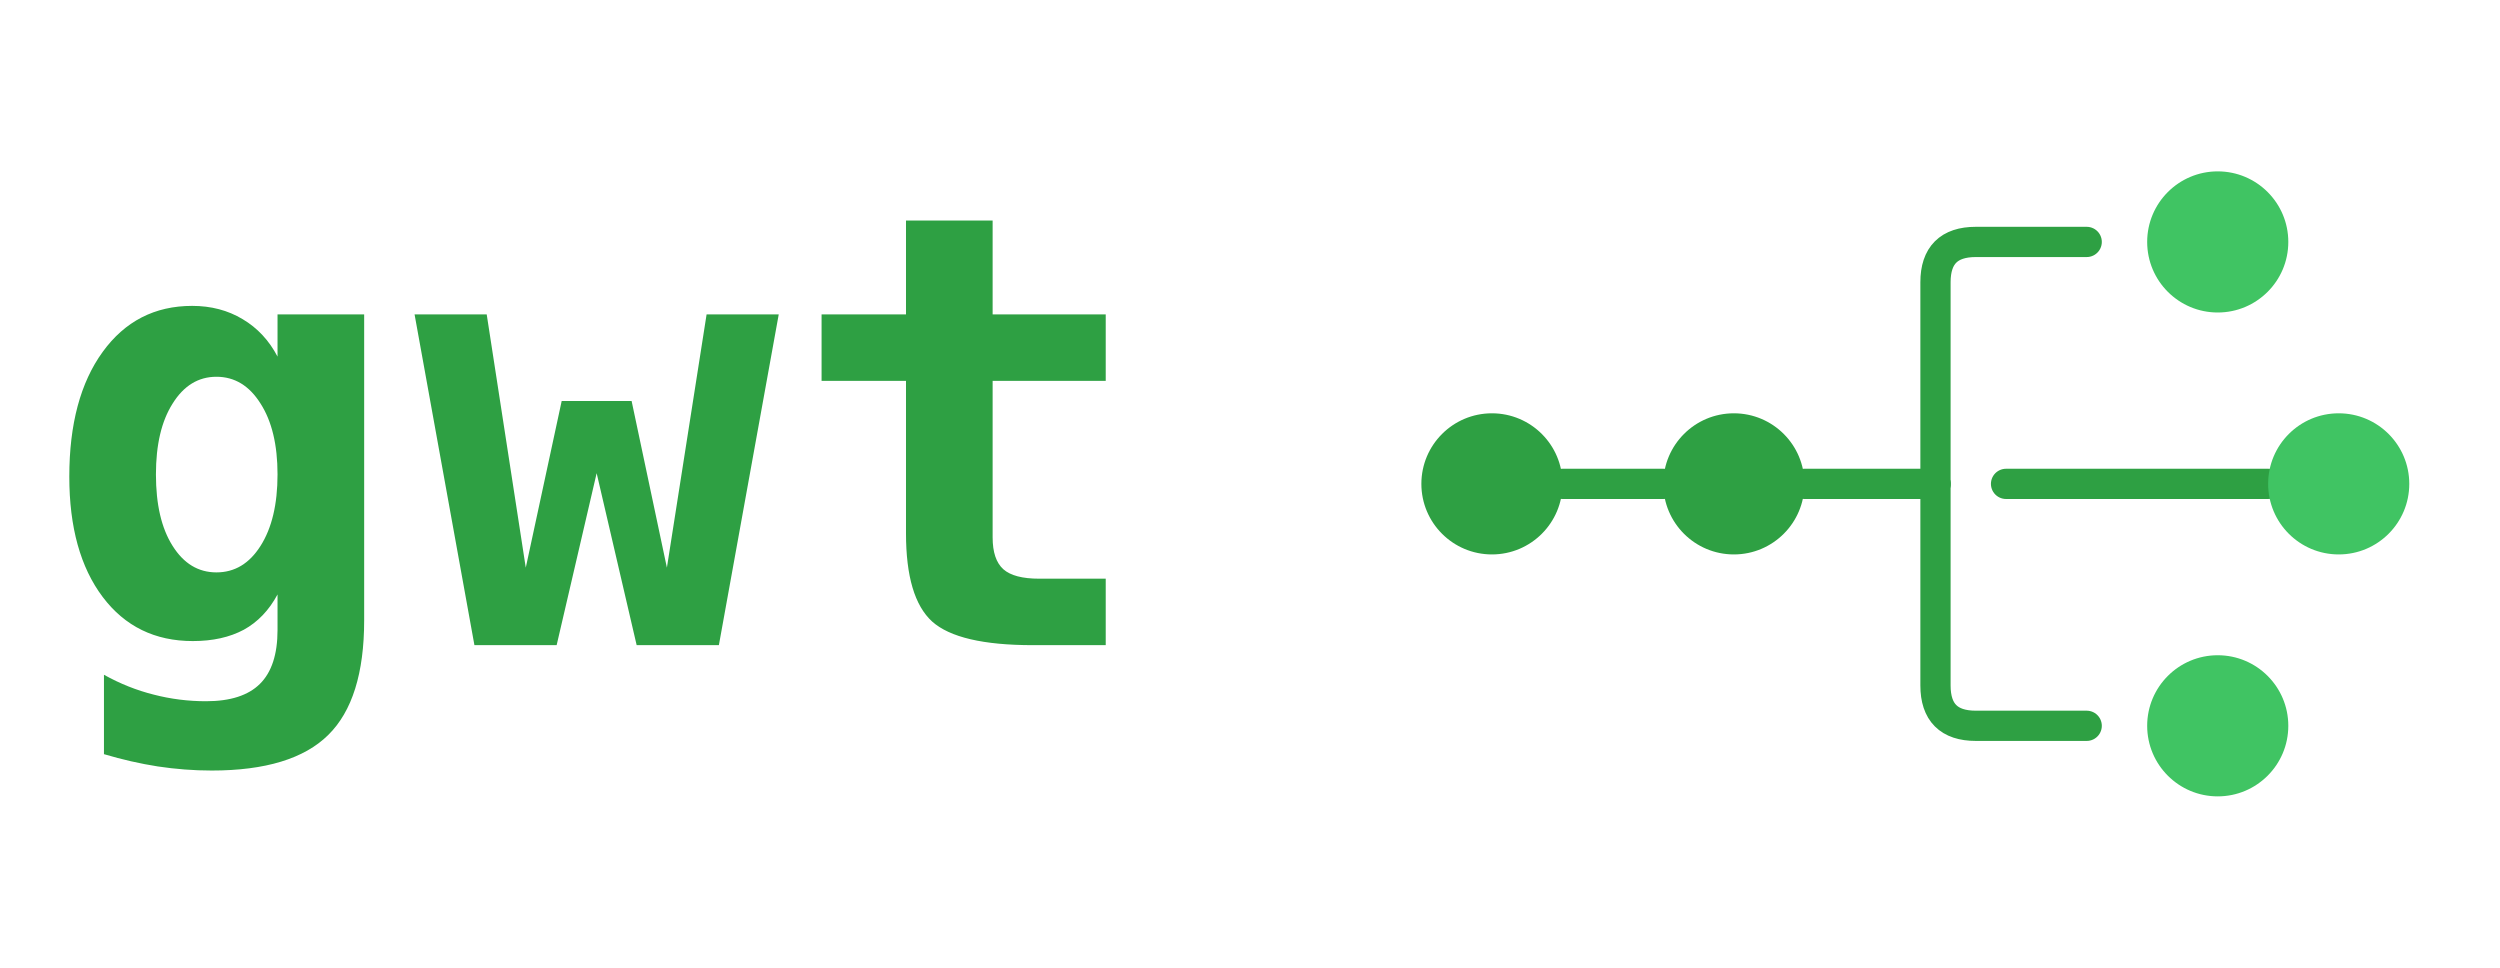
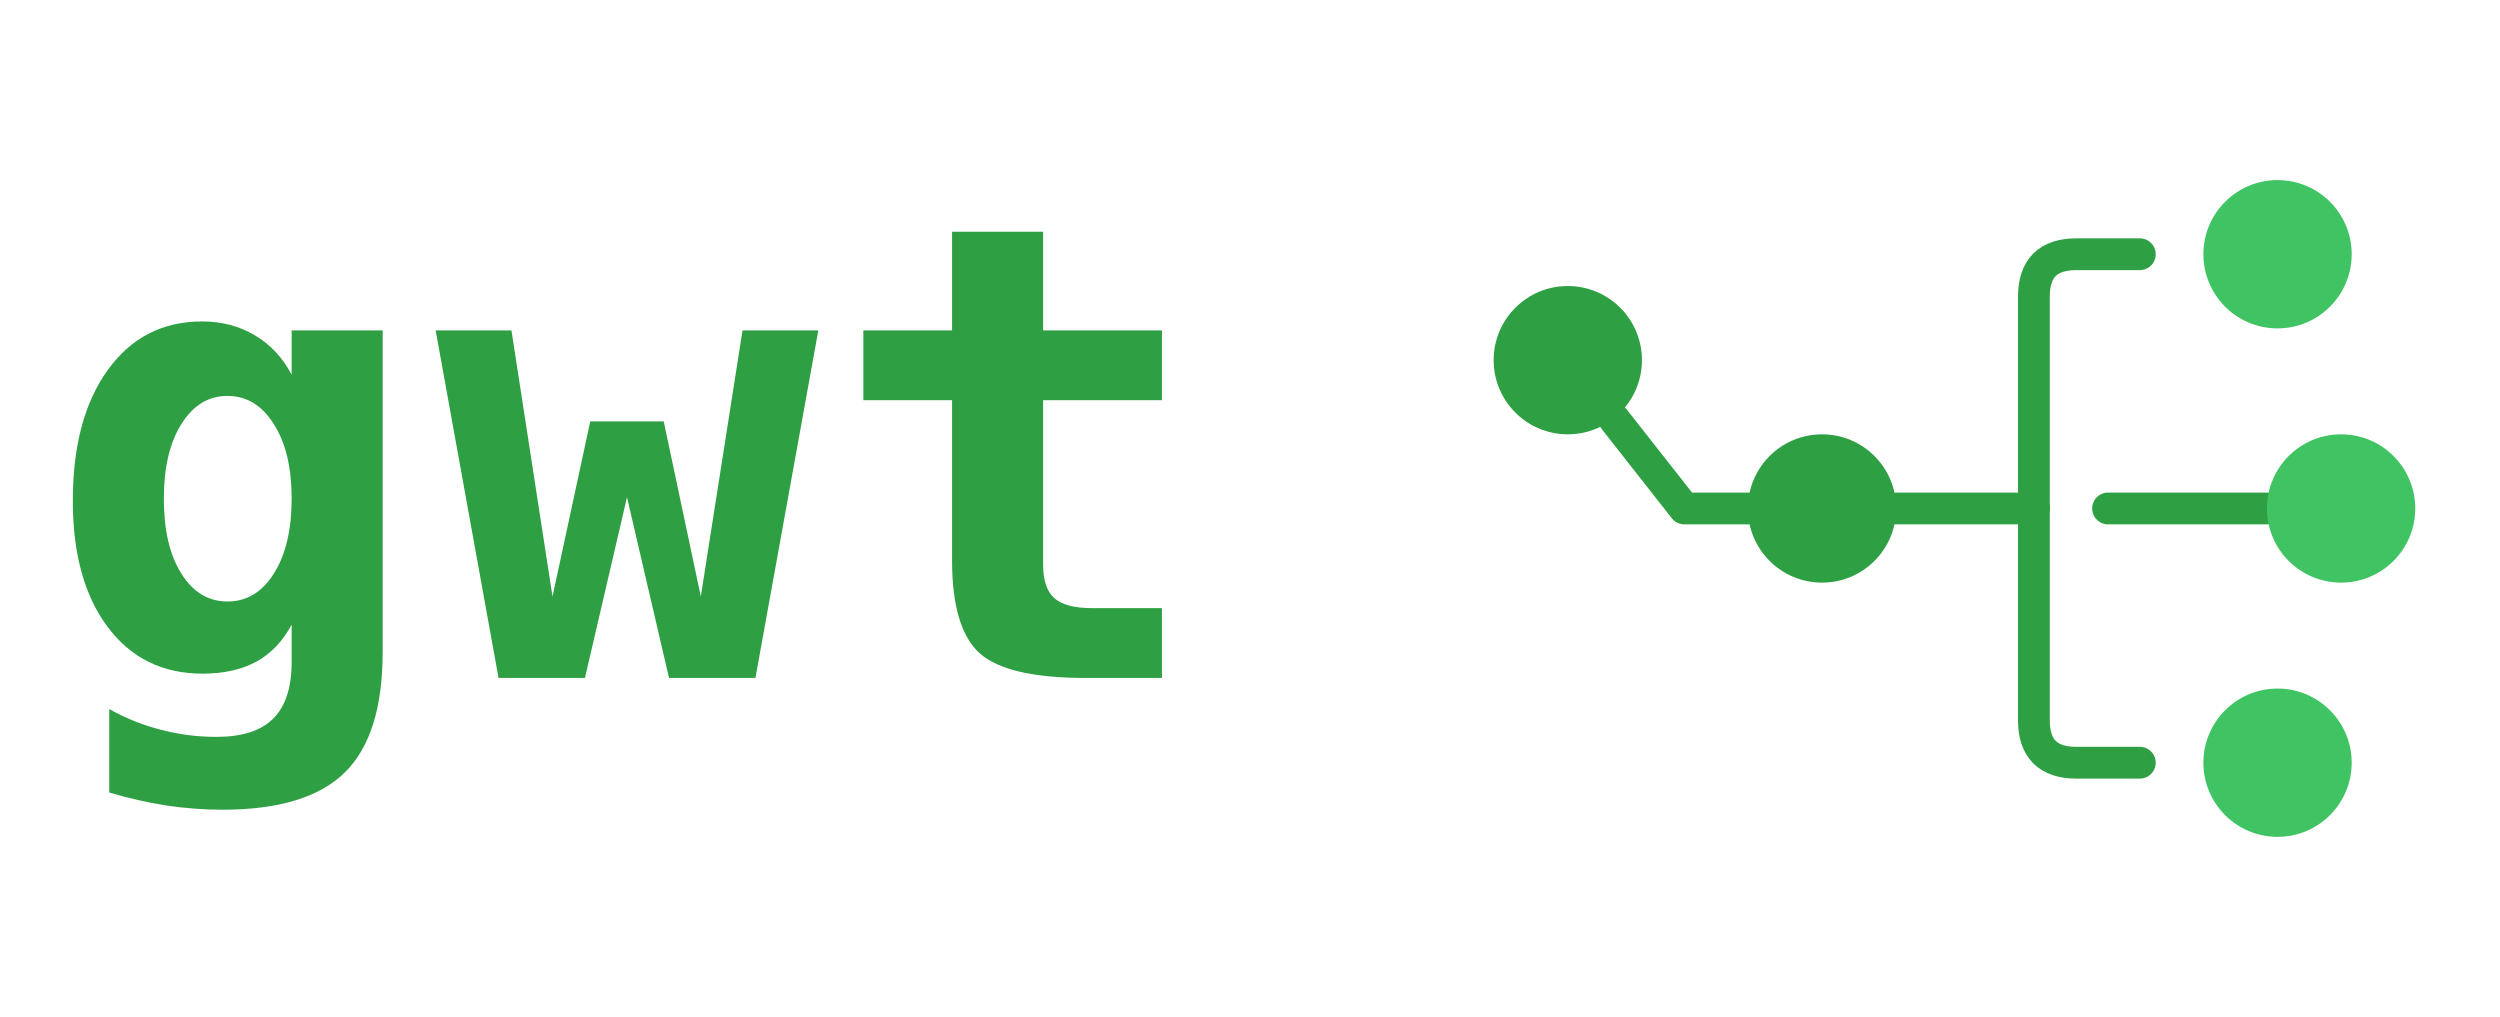
- <svg xmlns="http://www.w3.org/2000/svg" viewBox="0 0 124 48" role="img" aria-label="gwt — git worktree toolkit">
+ <svg xmlns="http://www.w3.org/2000/svg" viewBox="0 0 118 48" role="img" aria-label="gwt — git worktree toolkit">
  <text x="2" y="32" fill="#2ea043" font-family="ui-monospace, 'SF Mono', SFMono-Regular, Menlo, Consolas, monospace" font-size="30" font-weight="700" letter-spacing="0.5">gwt</text>
  <g transform="translate(66 0)">
-     <g fill="none" stroke="#2ea043" stroke-width="1.5" stroke-linecap="round">
-       <path d="M11.5 24 H16.5" />
+     <g fill="none" stroke="#2ea043" stroke-width="1.5" stroke-linecap="round" stroke-linejoin="round">
+       <path d="M10.2 19.8 L13.5 24 H16.5" />
      <path d="M23.5 24 H30" />
-       <path d="M30 24 L30 14 Q30 12 32 12 H37.5" />
-       <path d="M30 24 L30 34 Q30 36 32 36 H37.5" />
-       <path d="M33.5 24 H46.5" />
+       <path d="M30 24 L30 14 Q30 12 32 12 H35" />
+       <path d="M30 24 L30 34 Q30 36 32 36 H35" />
+       <path d="M33.5 24 H41" />
    </g>
-     <circle cx="8" cy="24" r="3.5" fill="#2ea043" />
+     <circle cx="8" cy="17" r="3.5" fill="#2ea043" />
    <circle cx="20" cy="24" r="3.5" fill="#2ea043" />
-     <circle cx="44" cy="12" r="3.5" fill="#40c463" />
-     <circle cx="50" cy="24" r="3.5" fill="#40c463" />
-     <circle cx="44" cy="36" r="3.5" fill="#40c463" />
+     <circle cx="41.5" cy="12" r="3.5" fill="#40c463" />
+     <circle cx="44.5" cy="24" r="3.5" fill="#40c463" />
+     <circle cx="41.5" cy="36" r="3.5" fill="#40c463" />
  </g>
</svg>
